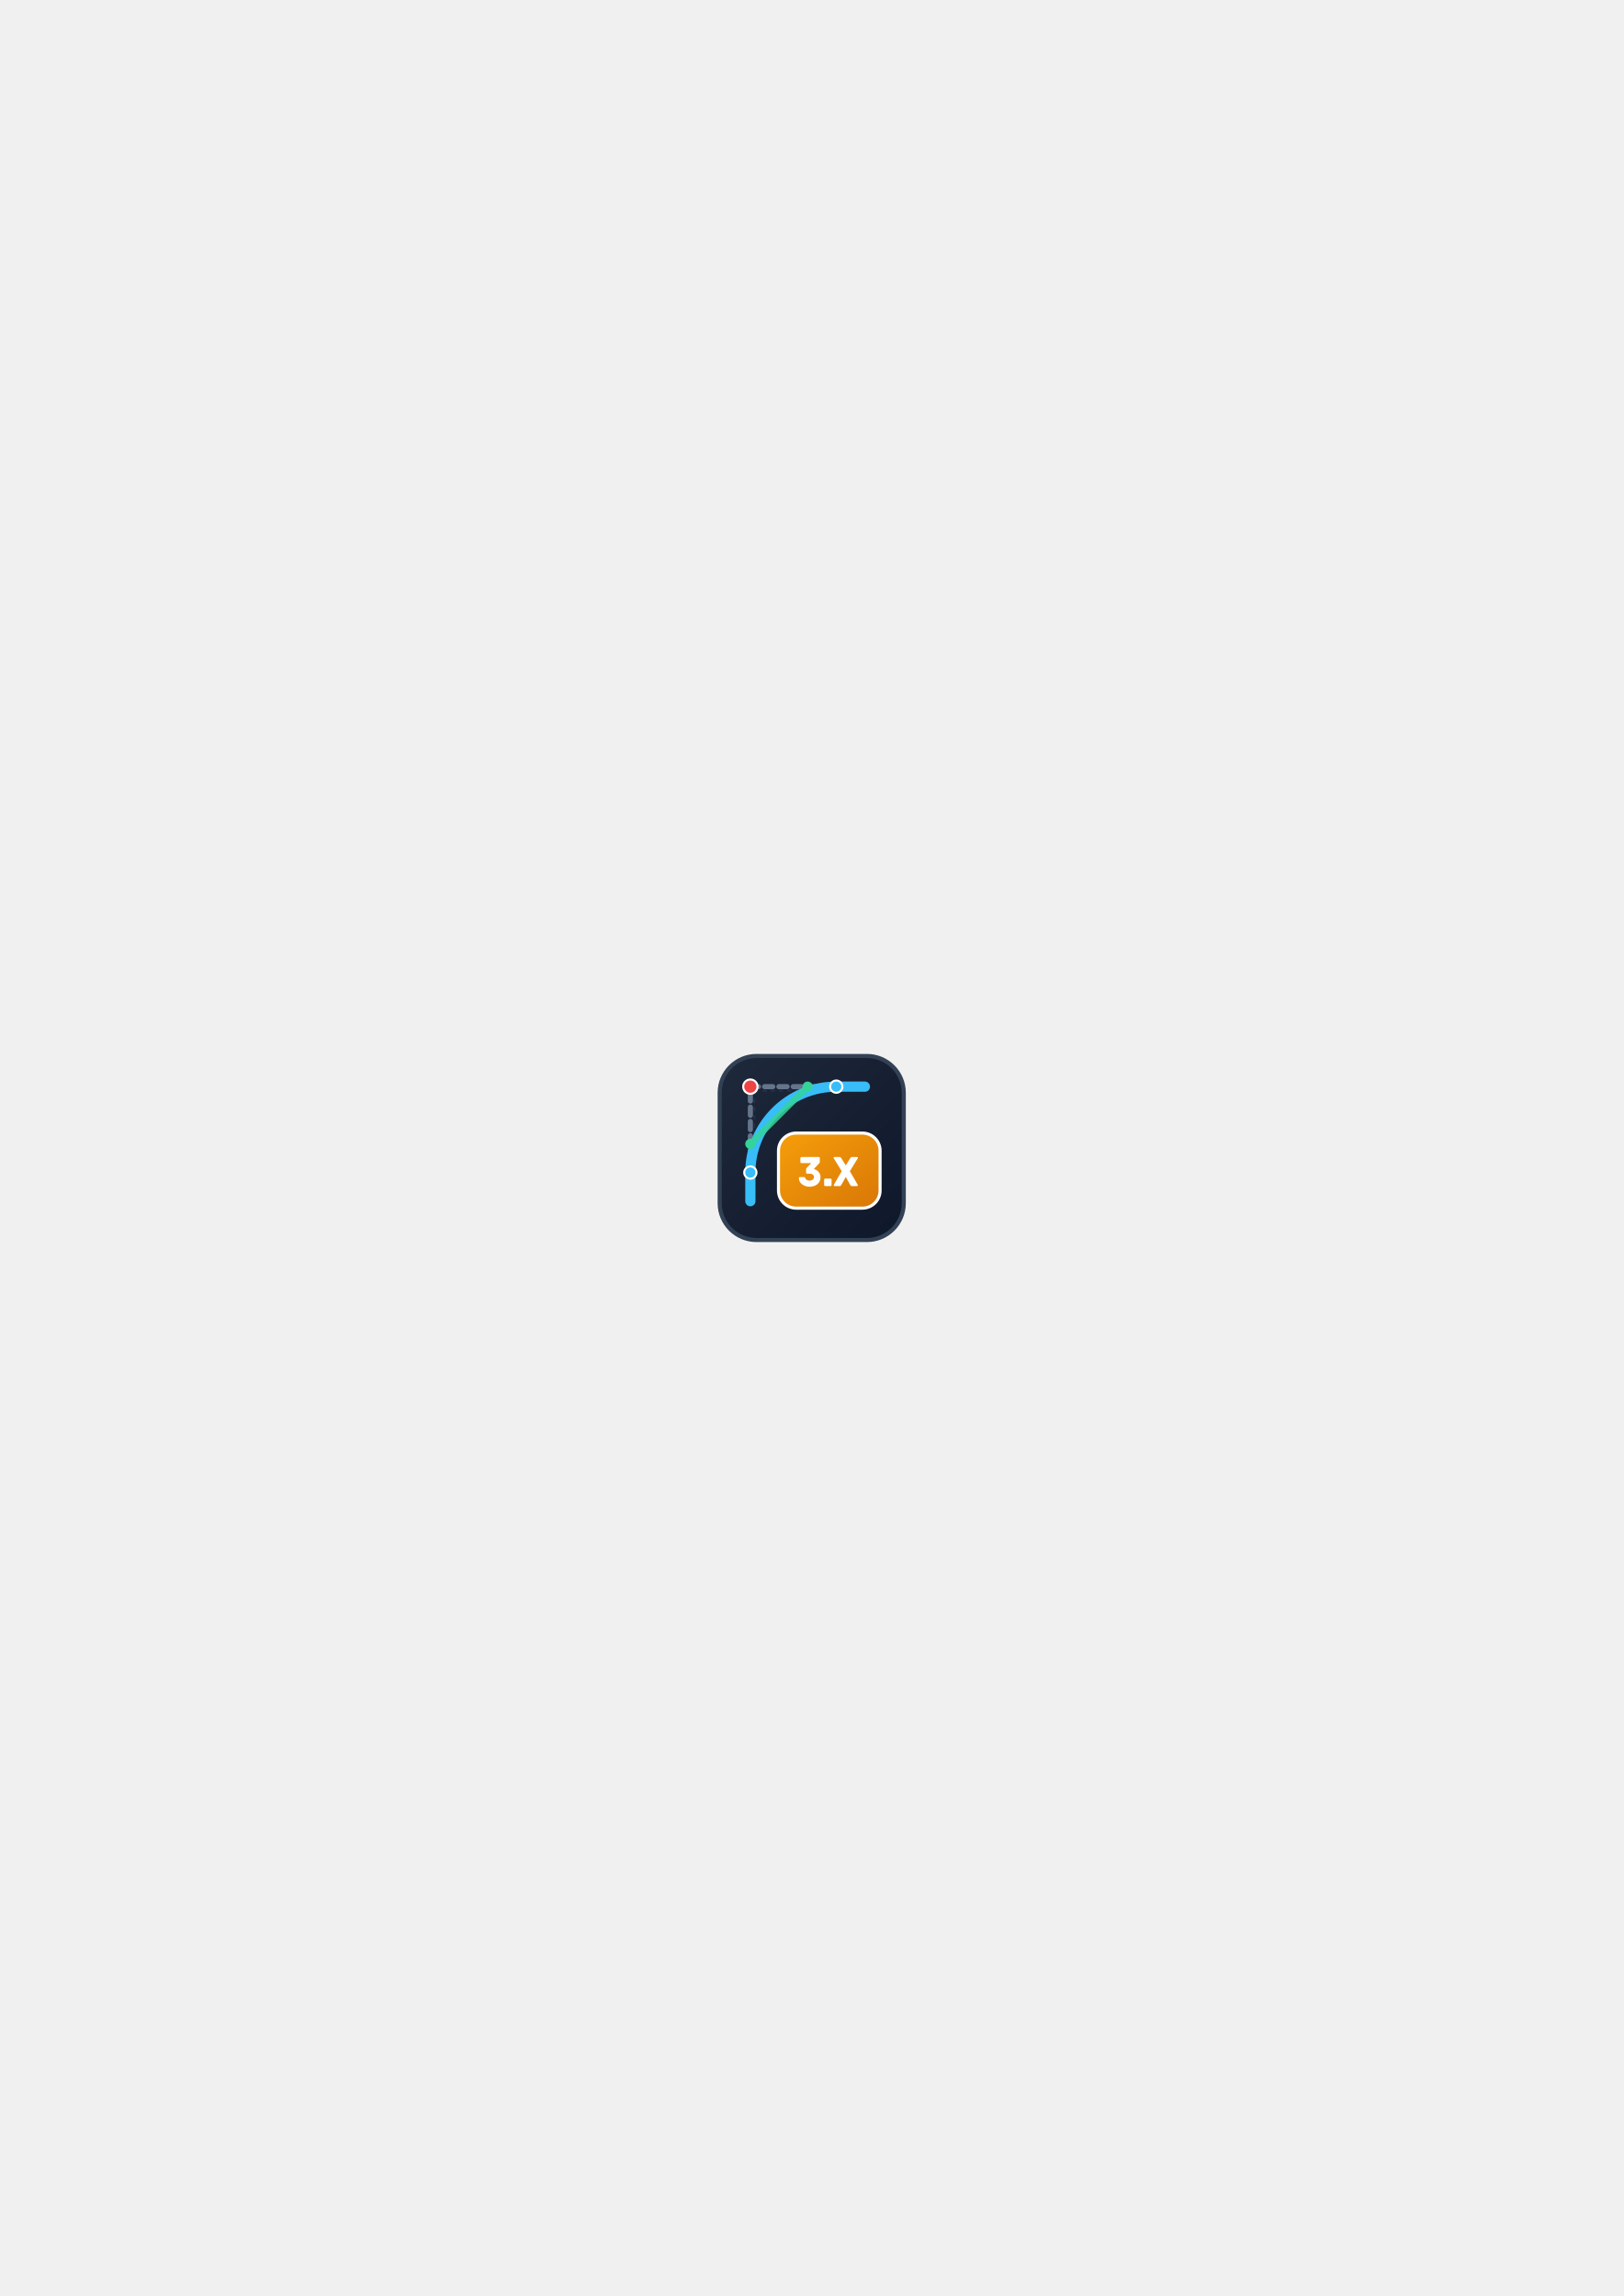
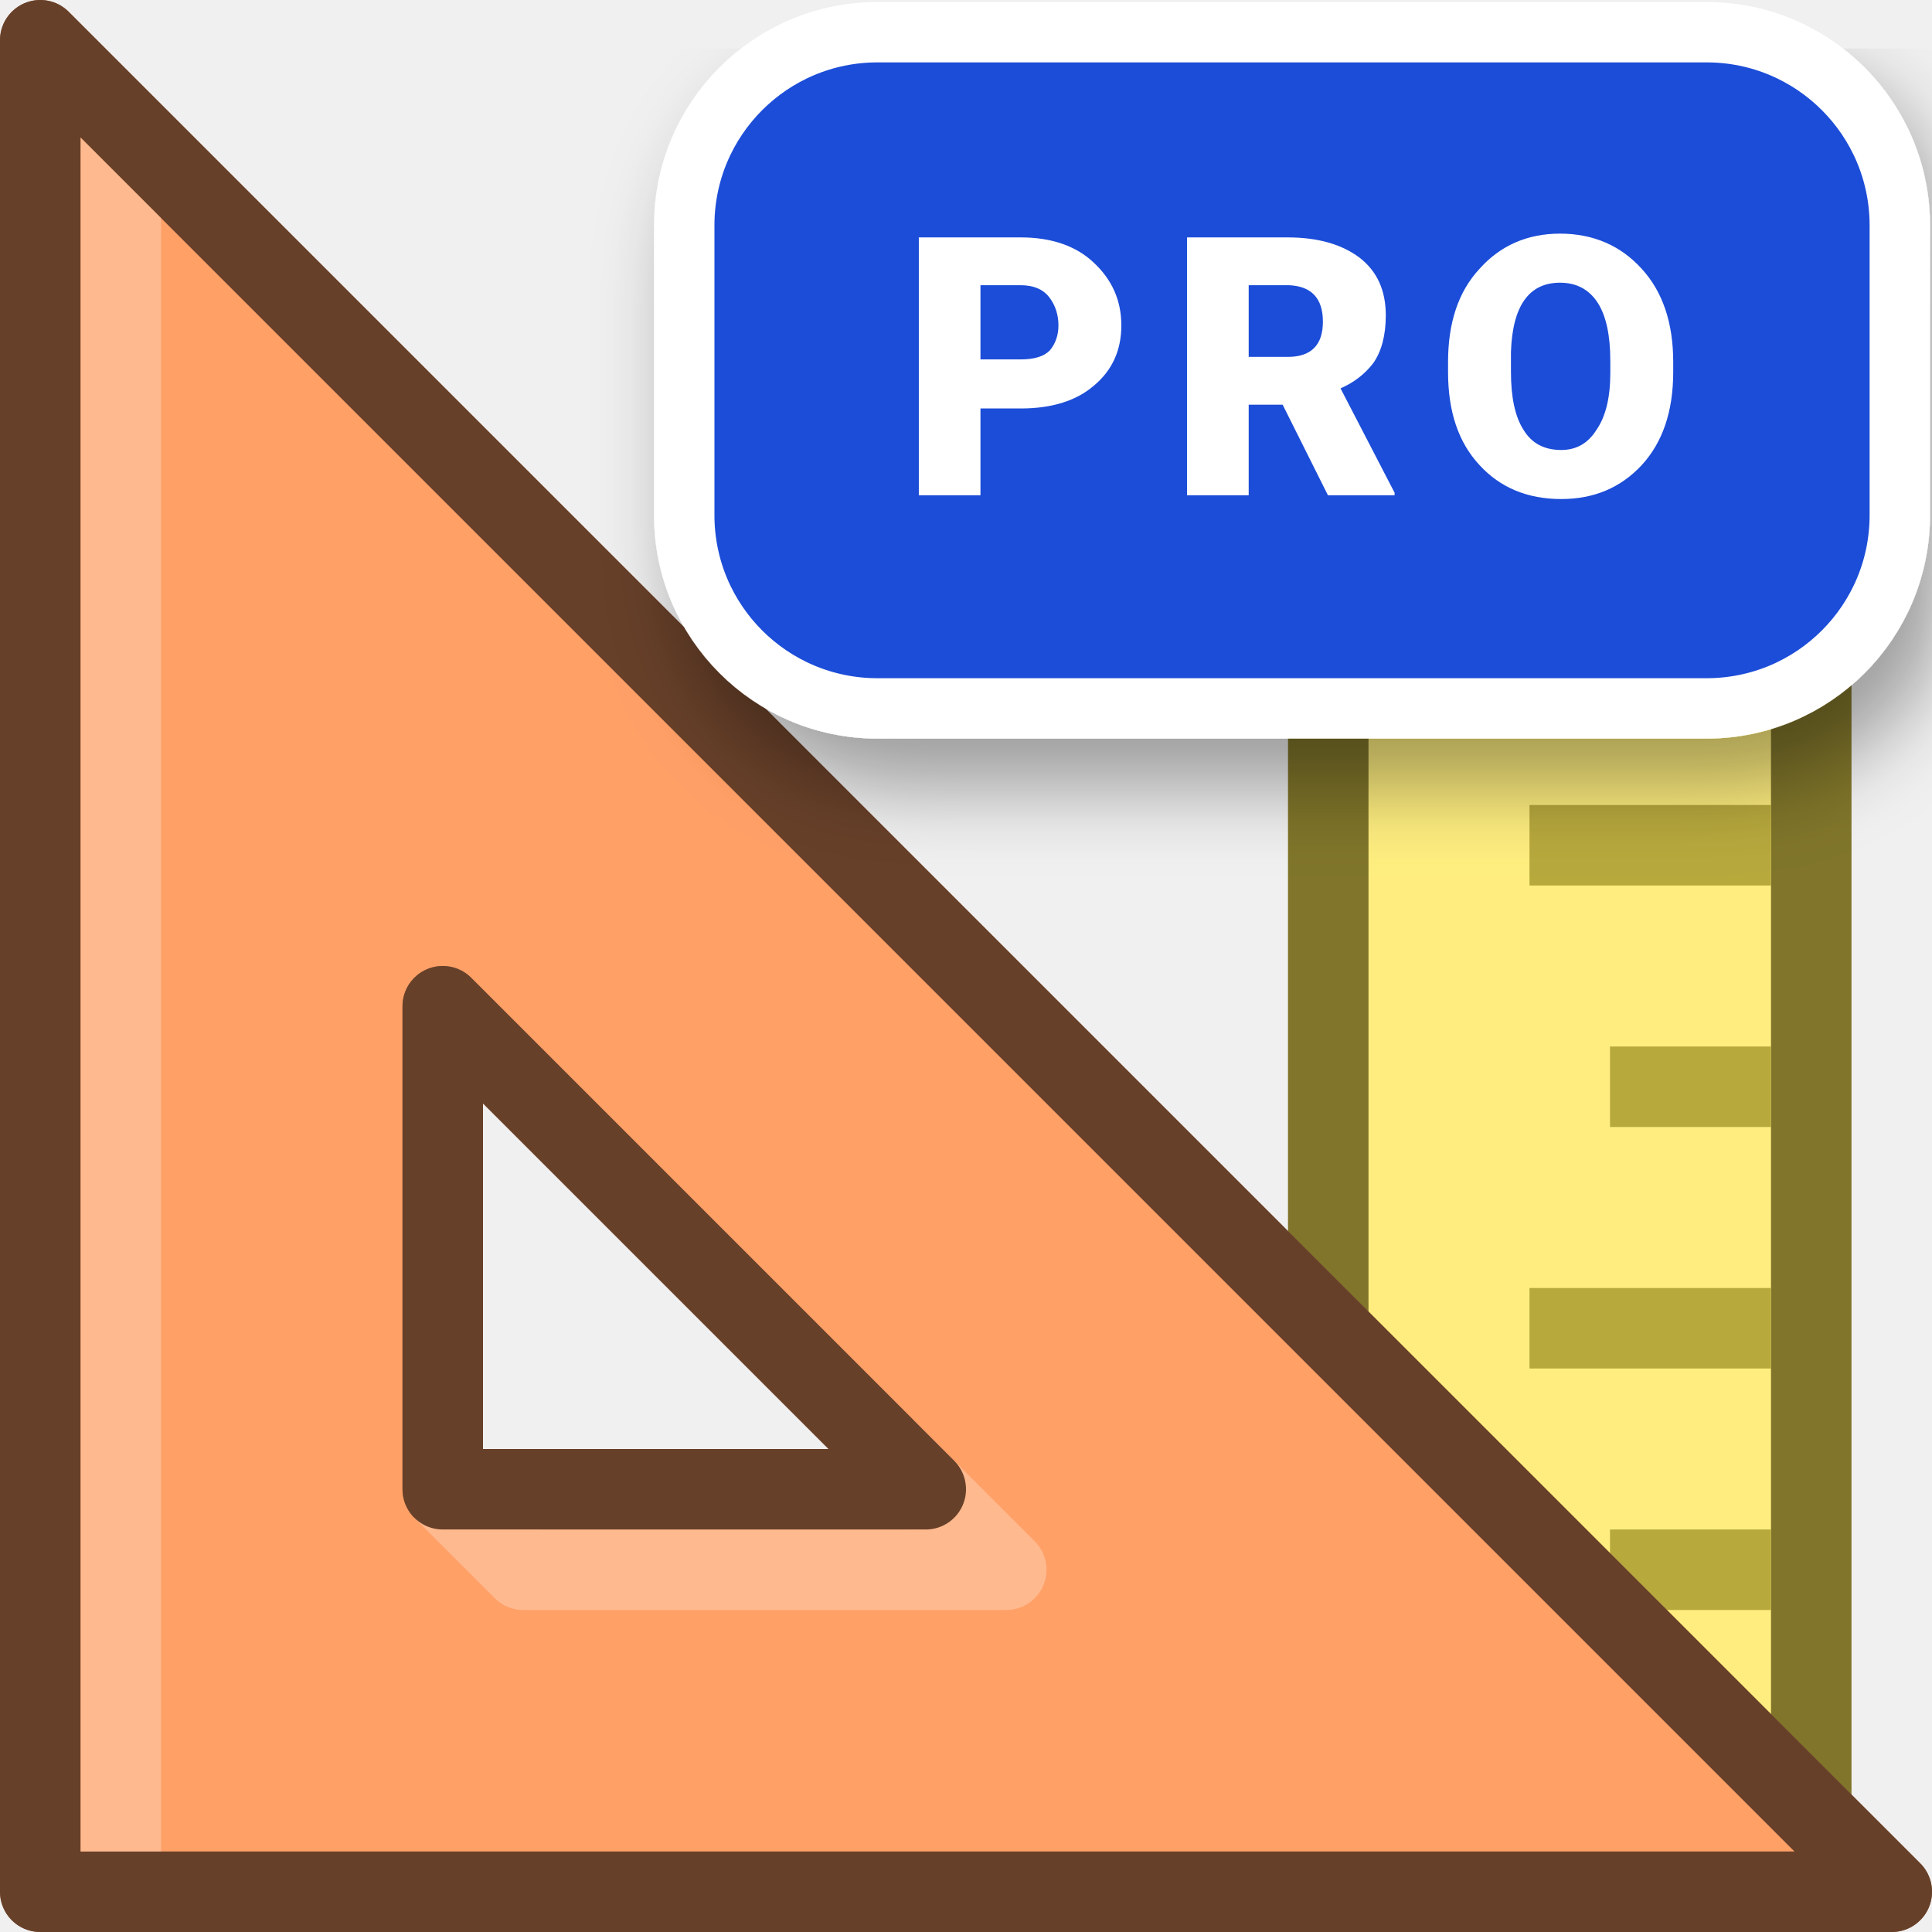
- <svg xmlns="http://www.w3.org/2000/svg" xml:space="preserve" width="2480px" height="3508px" version="1.1" style="shape-rendering:geometricPrecision; text-rendering:geometricPrecision; image-rendering:optimizeQuality; fill-rule:evenodd; clip-rule:evenodd" viewBox="0 0 2480 3507.43">
+ <svg xmlns="http://www.w3.org/2000/svg" height="64" viewBox="0 0 24 24" width="64">
  <defs>
-     <style type="text/css">
-    
-     .str1 {stroke:#334155;stroke-width:3.12;stroke-miterlimit:22.926;stroke-dasharray:6.25 6.25;stroke-opacity:0.4}
-     .str6 {stroke:#34D399;stroke-width:9.37;stroke-linecap:round;stroke-miterlimit:22.926;stroke-opacity:0.851}
-     .str4 {stroke:white;stroke-width:3.12;stroke-miterlimit:22.926}
-     .str5 {stroke:white;stroke-width:4.69;stroke-miterlimit:22.926}
-     .str0 {stroke:#334155;stroke-width:6.25;stroke-miterlimit:22.926}
-     .str3 {stroke:#38BDF8;stroke-width:15.62;stroke-linecap:round;stroke-linejoin:round;stroke-miterlimit:22.926}
-     .str2 {stroke:#64748B;stroke-width:7.81;stroke-linecap:round;stroke-miterlimit:22.926;stroke-dasharray:12.49 9.37}
-     .fil2 {fill:none;fill-rule:nonzero}
-     .fil1 {fill:none;fill-rule:nonzero}
-     .fil8 {fill:none;fill-rule:nonzero}
-     .fil5 {fill:#34D399;fill-rule:nonzero}
-     .fil4 {fill:#38BDF8;fill-rule:nonzero}
-     .fil3 {fill:#EF4444;fill-rule:nonzero}
-     .fil7 {fill:white;fill-rule:nonzero}
-     .fil0 {fill:url(#id0);fill-rule:nonzero}
-     .fil6 {fill:url(#id1);fill-rule:nonzero}
-    
-   </style>
-     <linearGradient id="id0" gradientUnits="userSpaceOnUse" x1="1099.39" y1="1613.11" x2="1380.61" y2="1894.32">
-       <stop offset="0" style="stop-opacity:1; stop-color:#1E293B" />
-       <stop offset="1" style="stop-opacity:1; stop-color:#0F172A" />
-     </linearGradient>
-     <linearGradient id="id1" gradientUnits="userSpaceOnUse" x1="1212.01" y1="1714.09" x2="1321.67" y2="1862.45">
-       <stop offset="0" style="stop-opacity:1; stop-color:#F59E0B" />
-       <stop offset="1" style="stop-opacity:1; stop-color:#D97706" />
-     </linearGradient>
+     <filter id="badgeShadow" x="-30%" y="-30%" width="160%" height="160%">
+       <feDropShadow dx="0.3" dy="0.6" stdDeviation="0.5" flood-color="#000000" flood-opacity="0.35" />
+     </filter>
  </defs>
-   <g id="Layer_x0020_1">
-     <path class="fil0 str0" d="M1155.64 1613.11l168.72 0c31.06,0 56.25,25.18 56.25,56.24l0 168.73c0,31.05 -25.19,56.24 -56.25,56.24l-168.72 0c-31.06,0 -56.25,-25.19 -56.25,-56.24l0 -168.73c0,-31.06 25.19,-56.24 56.25,-56.24z" />
-     <line class="fil1 str1" x1="1152.51" y1="1666.23" x2="1152.51" y2="1841.2" />
-     <line class="fil1 str1" x1="1152.51" y1="1666.23" x2="1327.49" y2="1666.23" />
-     <polyline class="fil2 str2" points="1146.26,1834.95 1146.26,1659.98 1321.24,1659.98 " />
-     <path class="fil2 str3" d="M1146.26 1834.95l0 -43.74c0.01,-72.47 58.77,-131.23 131.24,-131.23l43.74 0" filter="url(#shadow)" />
-     <circle class="fil3 str4" cx="1146.26" cy="1659.98" r="10.94" />
-     <circle class="fil4 str4" cx="1146.26" cy="1791.21" r="9.37" />
-     <circle class="fil4 str4" cx="1277.5" cy="1659.98" r="9.37" />
-     <circle class="fil5" cx="1146.26" cy="1747.46" r="7.81" />
-     <circle class="fil5" cx="1233.75" cy="1659.98" r="7.81" />
-     <path class="fil6 str5" d="M1216.23 1730.91l101.21 0c14.91,0 26.99,12.09 26.99,26.99l0 60.73c0,14.9 -12.08,26.99 -26.99,26.99l-101.21 0c-14.9,0 -26.98,-12.09 -26.98,-26.99l-0.01 -60.73c0.01,-14.9 12.09,-26.99 26.99,-26.99z" />
-     <path class="fil7" d="M1243.19 1785.86l8.43 -9c0.54,-0.67 0.74,-1.07 0.74,-1.95l0 -5.47c0,-1.21 -0.4,-1.95 -1.95,-1.95l-25.78 0c-1.55,0 -1.95,0.74 -1.95,1.95l0 5.47c0,1.14 0.4,1.95 1.95,1.95l14.64 0 -7.08 7.44c-0.54,0.62 -0.81,1.29 -0.81,2.3l0 4.33c0,1.57 0.27,1.97 1.82,1.97l3.04 0c4.65,0 7.15,1.76 7.15,5.34 0,3.66 -3.51,5.34 -6.34,5.34 -2.23,0 -6.01,-0.74 -7.02,-3.99 -0.27,-1.13 -0.54,-1.47 -1.69,-1.47l-6 0c-1.49,0 -1.89,0.27 -1.89,2.02 0,7.22 7.69,12.76 16.19,12.76 9.11,-0.07 16.8,-5 16.8,-14.71 0,-6.98 -5.53,-11.24 -10.25,-12.33l0 0z" />
-     <path id="1" class="fil7" d="M1268.42 1800.48l-7.49 0c-1.21,0 -1.95,0.41 -1.95,1.96l0 7.49c0,1.55 0.74,1.95 1.95,1.95l7.49 0c1.22,0 1.96,-0.4 1.96,-1.95l0 -7.49c0,-1.55 -0.74,-1.96 -1.96,-1.96z" />
-     <path id="2" class="fil7" d="M1298.25 1789.15l12.14 -19.78c0.47,-0.74 0.14,-1.88 -1.01,-1.88l-7.89 0c-1.35,0 -1.83,0.54 -2.77,1.95l-6.68 10.87 -6.75 -10.87c-0.88,-1.41 -1.42,-1.95 -2.7,-1.95l-7.96 0c-1.15,0 -1.42,1.14 -1.01,1.88l12.21 19.78 -12.01 20.64c-0.54,0.81 -0.2,2.09 0.81,2.09l7.69 0c1.49,0 2.09,-0.13 2.97,-1.89l6.75 -12.01 6.68 12.01c0.94,1.76 1.48,1.89 2.97,1.89l7.69 0c1.01,0 1.35,-1.28 0.81,-2.09l-11.94 -20.64z" />
-     <line class="fil8 str6" x1="1146.26" y1="1747.46" x2="1233.75" y2="1659.98" />
+   <g id="qgis_cad_base" transform="translate(0 -8)">
+     <g fill="#ffee7f" fill-rule="evenodd">
+       <path d="m-30.5-22.5h21v6h-21z" stroke="#80752a" stroke-linecap="square" transform="matrix(0 -1 -1 0 0 0)" />
+       <path d="m22 27.5h-2" stroke="#b8a93d" />
+       <path d="m22 24.5h-3" stroke="#b8a93d" />
+       <path d="m22 21.5h-2" stroke="#b8a93d" />
+       <path d="m22 18.5h-3" stroke="#b8a93d" />
+       <path d="m22 15.5h-2" stroke="#b8a93d" />
+       <path d="m22 12.5h-3" stroke="#b8a93d" />
+     </g>
+     <path d="m.5.5v23h23zm5 12 6 6h-6z" fill="#ffa067" stroke="#9f6440" stroke-linejoin="round" transform="translate(0 8)" />
+     <path d="m1.5 31.5v-22" fill="none" stroke="#ffb98f" />
+     <path d="m11 26 1.5 1.5h-6l-1-1" fill="none" stroke="#ffb98f" stroke-linejoin="round" />
+     <path d="m.5 8.5v23h23zm5 12 6 6h-6z" fill="none" stroke="#674029" stroke-linejoin="round" />
+   </g>
+   <g id="pro_badge" filter="url(#badgeShadow)">
+     <rect x="8.5" y="0.4" width="15.1" height="8.4" rx="2.4" ry="2.4" fill="#1d4ed8" stroke="#ffffff" stroke-width="0.75" stroke-linejoin="round" />
+     <text x="16.05" y="6.15" font-family="Rubik, 'Segoe UI', Roboto, sans-serif" font-size="4.5" font-weight="800" letter-spacing="0.4" text-anchor="middle" fill="#ffffff">PRO</text>
  </g>
</svg>
